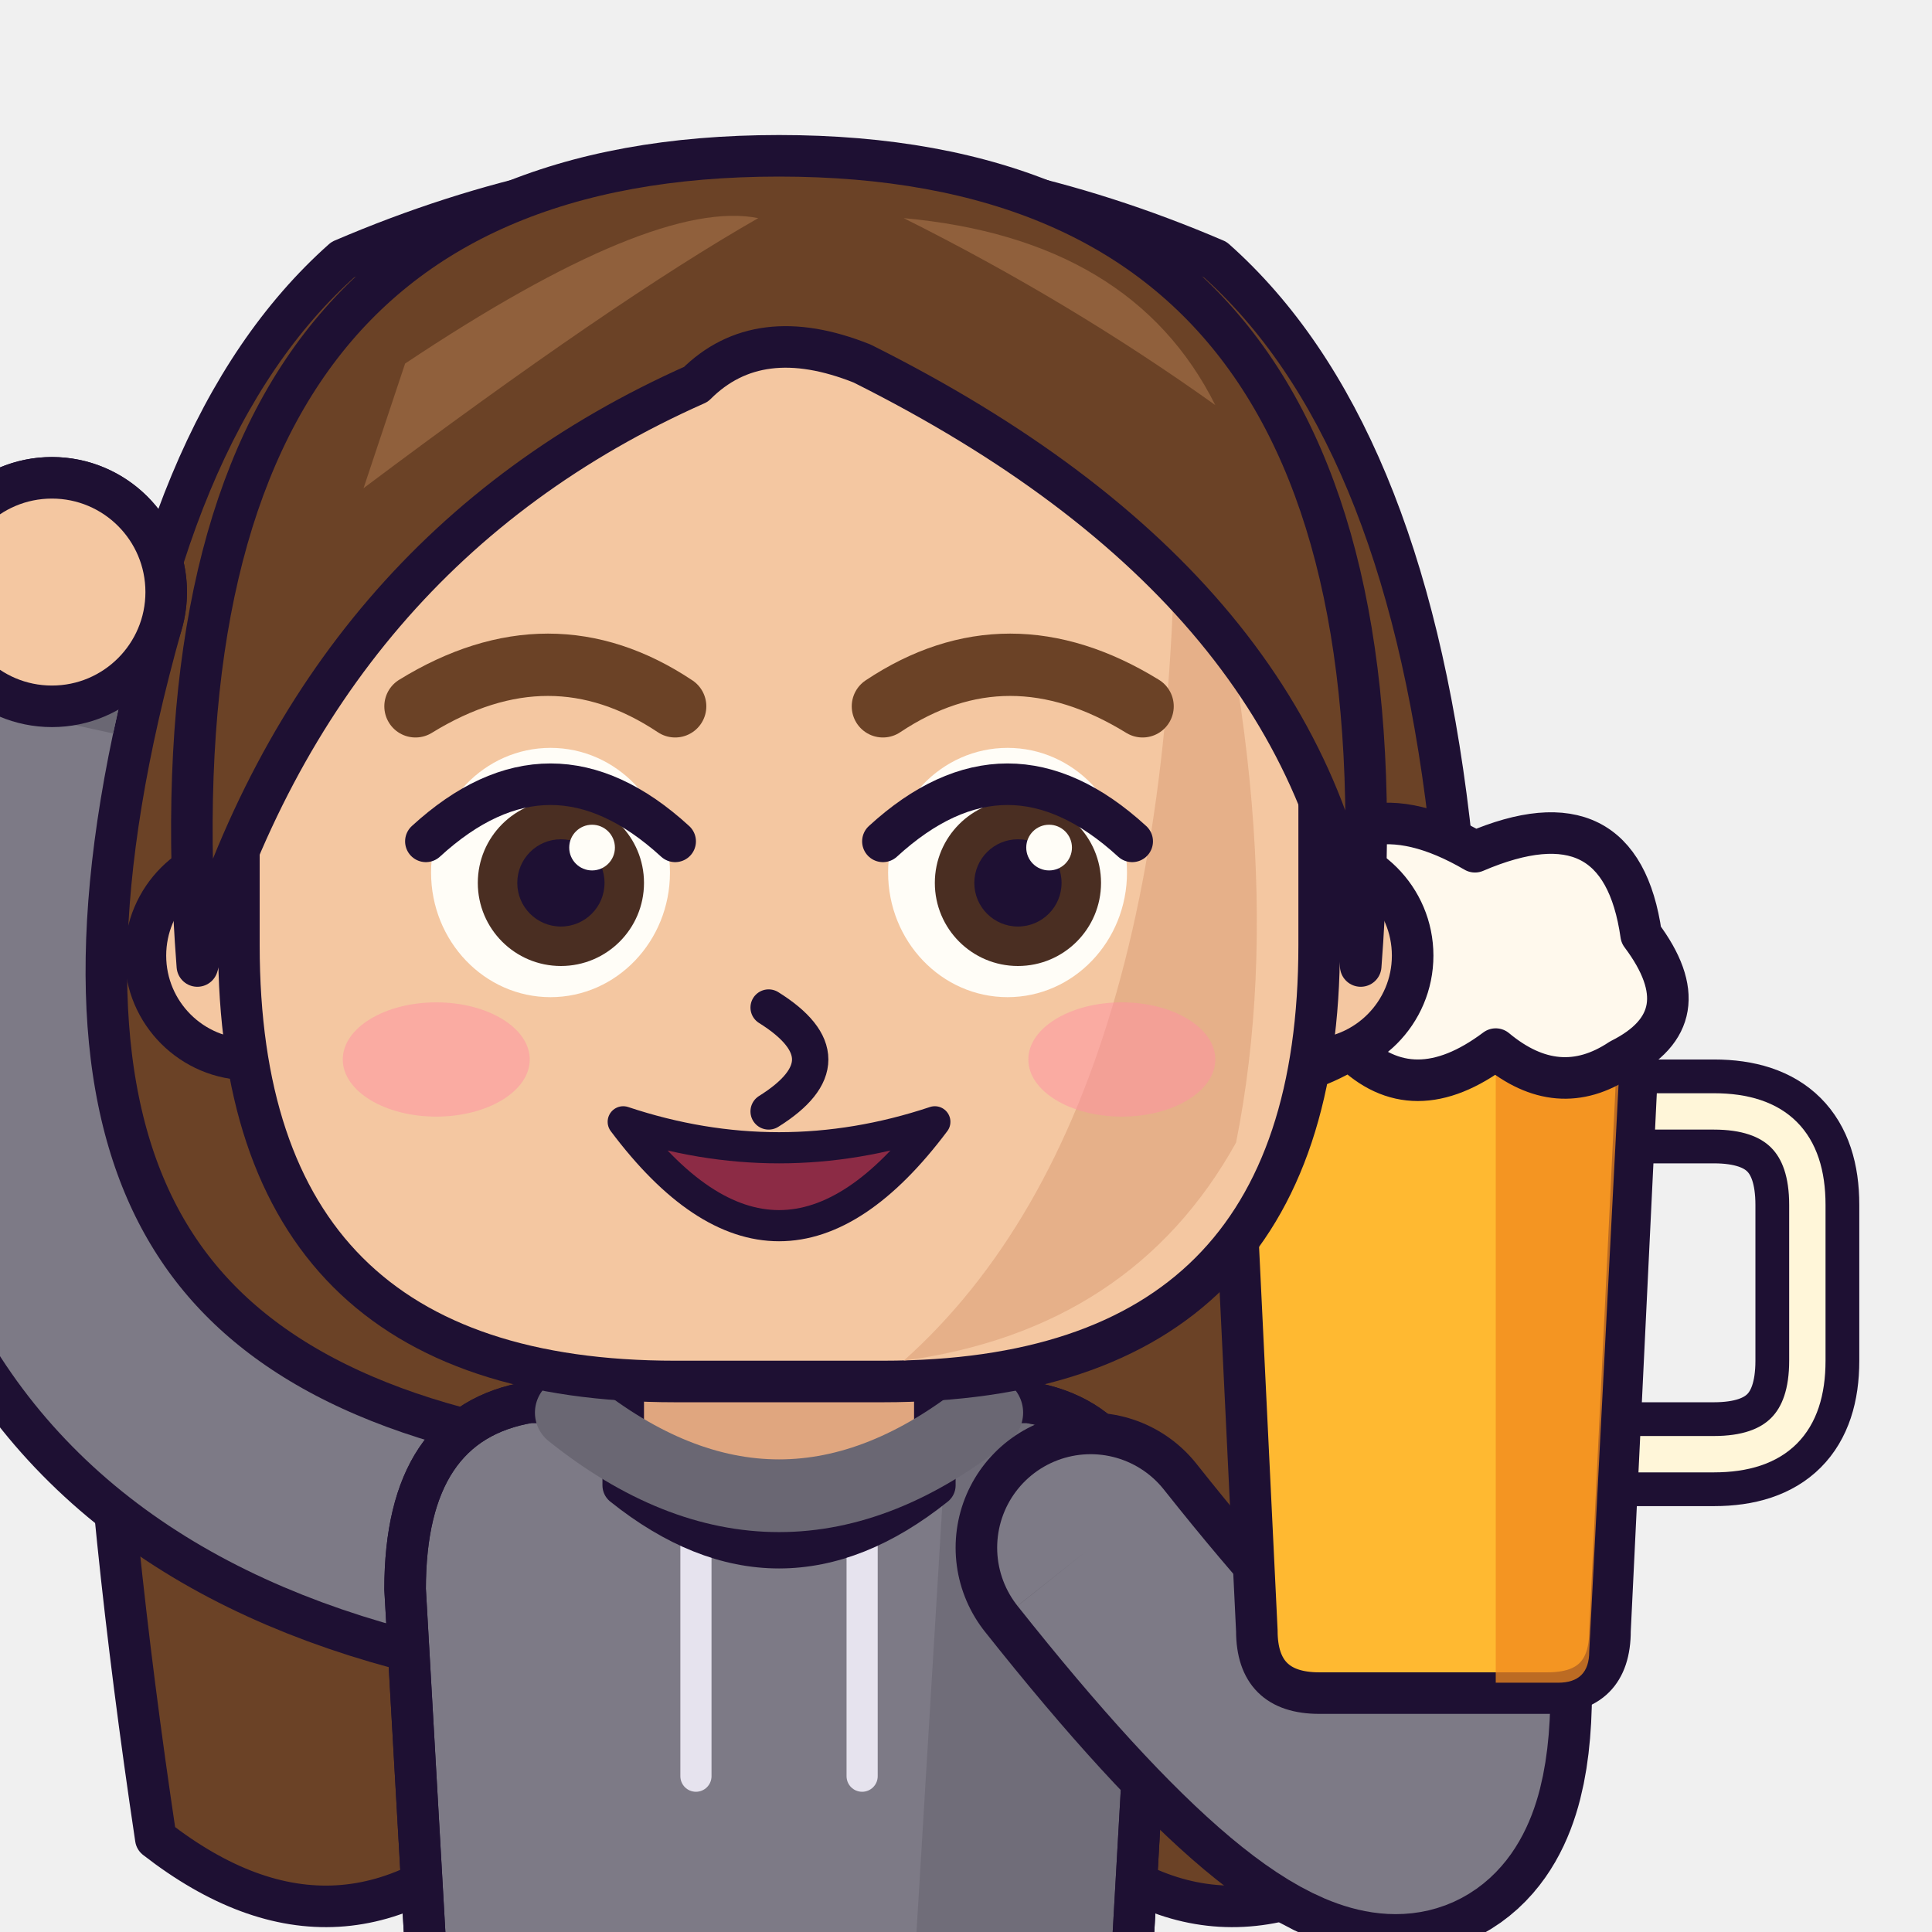
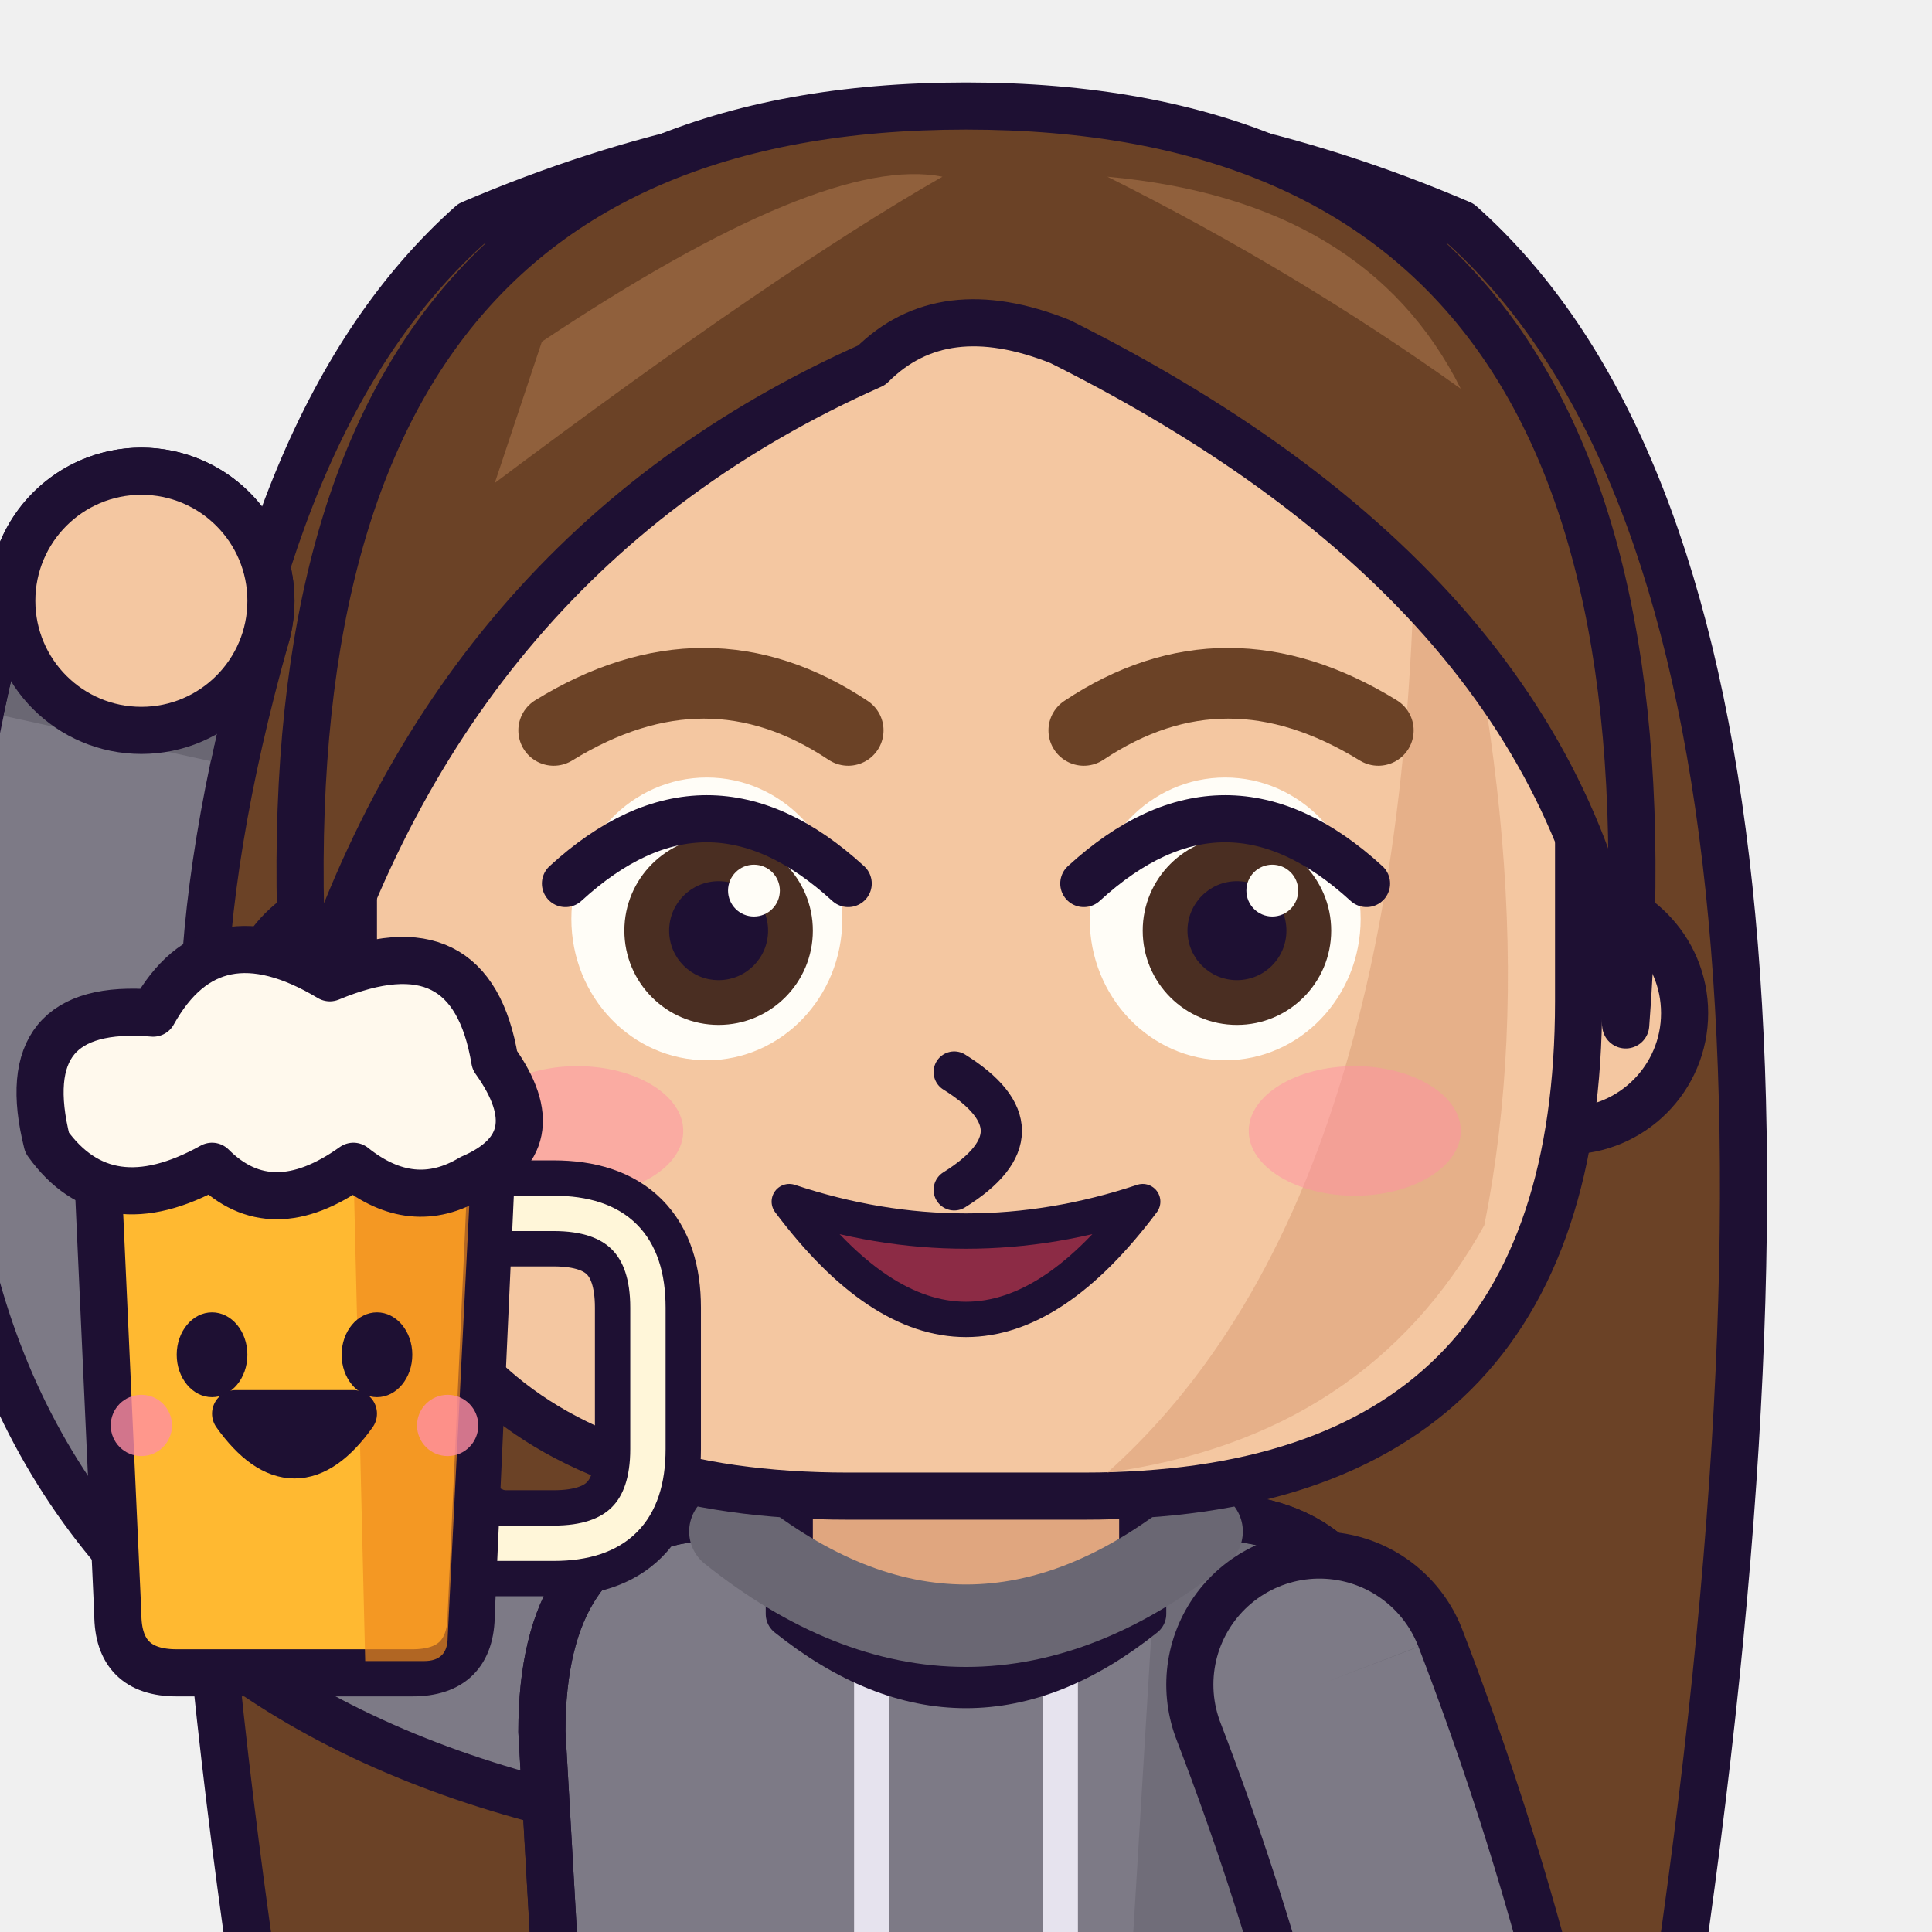
- <svg xmlns="http://www.w3.org/2000/svg" viewBox="55 87 186 186" role="img" aria-label="Pili">
+ <svg xmlns="http://www.w3.org/2000/svg" viewBox="48 93 164 164" role="img" aria-label="Pili">
  <path d="M70 264Q52 144 88 112Q130 94 172 112Q208 144 190 264Q172 278 156 262H104Q88 278 70 264Z" fill="#6B4226" stroke="#1E1033" stroke-width="4" stroke-linejoin="round" stroke-linecap="round" />
  <ellipse cx="130" cy="410" rx="65" ry="7" fill="#1E1033" opacity="0.28" />
  <path d="M100 318L97 396H127L125 344L125 318Z" fill="#2A2733" stroke="#1E1033" stroke-width="4" stroke-linejoin="round" stroke-linecap="round" />
  <path d="M160 318L163 396H133L135 344L135 318Z" fill="#2A2733" stroke="#1E1033" stroke-width="4" stroke-linejoin="round" stroke-linecap="round" />
  <path d="M137 346L141 394H161L157 324Z" fill="#16141C" opacity="0.55" />
  <path d="M123 408v-13q0 -7 -7 -7h-12q-18.6 3 -28 14q-2 3 0 6z" fill="#FFFFFF" stroke="#1E1033" stroke-width="4" stroke-linejoin="round" stroke-linecap="round" />
  <path d="M137 408v-13q0 -7 7 -7h12q18.6 3 28 14q2 3 0 6z" fill="#FFFFFF" stroke="#1E1033" stroke-width="4" stroke-linejoin="round" stroke-linecap="round" />
  <path d="M100 236Q38 222 60 144" fill="none" stroke="#1E1033" stroke-width="26" stroke-linecap="round" />
  <path d="M100 236Q38 222 60 144" fill="none" stroke="#7D7A86" stroke-width="18" stroke-linecap="round" />
  <path d="M100 236Q38 222 60 144" fill="none" stroke="#6A6773" stroke-width="18" stroke-linecap="butt" stroke-dasharray="0 104 14 400" />
  <circle cx="60" cy="144" r="11" fill="#F4C7A1" stroke="#1E1033" stroke-width="4" stroke-linejoin="round" stroke-linecap="round" />
  <clipPath id="torso">
    <path d="M106 222Q94 224 94 240L99 328Q130 334 161 328L166 240Q166 224 154 222Z" />
  </clipPath>
  <path d="M106 222Q94 224 94 240L99 328Q130 334 161 328L166 240Q166 224 154 222Z" fill="#7D7A86" stroke="#1E1033" stroke-width="4" stroke-linejoin="round" stroke-linecap="round" />
  <g clip-path="url(#torso)">
    <path d="M100 288h60l6 30h-72z" fill="#6A6773" opacity="1" />
    <path d="M122 228v30M138 228v30" fill="none" stroke="#E6E3EE" stroke-width="3" stroke-linecap="round" stroke-linejoin="round" />
    <path d="M146.56 218H172V338H139.3Z" fill="#55525E" opacity="0.32" />
  </g>
  <path d="M106 222Q94 224 94 240L99 328Q130 334 161 328L166 240Q166 224 154 222Z" fill="none" stroke="#1E1033" stroke-width="4" stroke-linejoin="round" stroke-linecap="round" />
  <path d="M115 214h30v16q-15 12 -30 0z" fill="#E0A67F" stroke="#1E1033" stroke-width="4" stroke-linejoin="round" stroke-linecap="round" />
  <path d="M110 223q20 16 40 0" fill="none" stroke="#6A6773" stroke-width="7" stroke-linecap="round" />
-   <path d="M160 236Q206 294 192 224" fill="none" stroke="#1E1033" stroke-width="26" stroke-linecap="round" />
-   <path d="M160 236Q206 294 192 224" fill="none" stroke="#7D7A86" stroke-width="18" stroke-linecap="round" />
-   <path d="M160 236Q206 294 192 224" fill="none" stroke="#6A6773" stroke-width="18" stroke-linecap="butt" stroke-dasharray="0 104 14 400" />
-   <circle cx="192" cy="224" r="11" fill="#F4C7A1" stroke="#1E1033" stroke-width="4" stroke-linejoin="round" stroke-linecap="round" />
-   <path d="M211 194h9q9 0 9 9v15q0 9 -9 9h-9" fill="none" stroke="#1E1033" stroke-width="10" />
-   <path d="M211 194h9q9 0 9 9v15q0 9 -9 9h-9" fill="none" stroke="#FFF6D9" stroke-width="3.5" />
-   <path d="M173 182h40l-3 62q0 6 -6 6h-22q-6 0 -6 -6z" fill="#FFB931" stroke="#1E1033" stroke-width="4" stroke-linejoin="round" stroke-linecap="round" />
-   <path d="M199 188h12l-3 58q0 3 -3 3h-6z" fill="#F08A1D" opacity="0.75" />
-   <path d="M169 186q-4 -14 10 -13q6 -11 18 -4q14 -6 16 8q6 8 -2 12q-6 4 -12 -1q-8 6 -14 0q-10 6 -16 -2z" fill="#FFF9ED" stroke="#1E1033" stroke-width="4" stroke-linejoin="round" stroke-linecap="round" />
+   <path d="M160 236Q180 288 176 340" fill="none" stroke="#1E1033" stroke-width="26" stroke-linecap="round" />
+   <path d="M160 236Q180 288 176 340" fill="none" stroke="#7D7A86" stroke-width="18" stroke-linecap="round" />
+   <path d="M160 236Q180 288 176 340" fill="none" stroke="#6A6773" stroke-width="18" stroke-linecap="butt" stroke-dasharray="0 104 14 400" />
+   <circle cx="176" cy="340" r="11" fill="#F4C7A1" stroke="#1E1033" stroke-width="4" stroke-linejoin="round" stroke-linecap="round" />
  <circle cx="79" cy="179" r="10" fill="#F4C7A1" stroke="#1E1033" stroke-width="4" stroke-linejoin="round" stroke-linecap="round" />
  <circle cx="181" cy="179" r="10" fill="#F4C7A1" stroke="#1E1033" stroke-width="4" stroke-linejoin="round" stroke-linecap="round" />
  <path d="M120 114h20q42 0 42 42v22q0 42 -42 42h-20q-42 0 -42 -42v-22q0 -42 42 -42z" fill="#F4C7A1" stroke="#1E1033" stroke-width="4" stroke-linejoin="round" stroke-linecap="round" />
  <path d="M168 126Q180 167 174 197Q164 215 142 218Q170 193 168 126Z" fill="#E0A67F" opacity="0.7" />
  <ellipse cx="97" cy="189" rx="9" ry="5.5" fill="#FF8FA3" opacity="0.5" />
  <ellipse cx="163" cy="189" rx="9" ry="5.5" fill="#FF8FA3" opacity="0.5" />
  <ellipse cx="108" cy="171" rx="11.5" ry="12" fill="#FFFDF7" />
  <circle cx="109" cy="172" r="8" fill="#4A2E22" />
  <circle cx="109" cy="172" r="4.2" fill="#1E1033" />
  <circle cx="112" cy="168.6" r="2.2" fill="#FFFDF7" />
  <path d="M96 168Q108 157 120 168" fill="none" stroke="#1E1033" stroke-width="4" stroke-linecap="round" stroke-linejoin="round" />
  <ellipse cx="152" cy="171" rx="11.5" ry="12" fill="#FFFDF7" />
  <circle cx="153" cy="172" r="8" fill="#4A2E22" />
  <circle cx="153" cy="172" r="4.2" fill="#1E1033" />
  <circle cx="156" cy="168.6" r="2.2" fill="#FFFDF7" />
  <path d="M140 168Q152 157 164 168" fill="none" stroke="#1E1033" stroke-width="4" stroke-linecap="round" stroke-linejoin="round" />
  <path d="M120 155Q108 147 95 155" fill="none" stroke="#6B4226" stroke-width="6" stroke-linecap="round" stroke-linejoin="round" />
  <path d="M140 155Q152 147 165 155" fill="none" stroke="#6B4226" stroke-width="6" stroke-linecap="round" stroke-linejoin="round" />
  <path d="M129 184q8 5 0 10" fill="none" stroke="#1E1033" stroke-width="3.5" stroke-linecap="round" stroke-linejoin="round" />
  <path d="M115 195q15 20 30 0q-15 5 -30 0z" fill="#8C2B45" stroke="#1E1033" stroke-width="3" stroke-linejoin="round" stroke-linecap="round" />
  <path d="M74 180Q68 102 130 102Q192 102 186 180Q182 144 138 122Q128 118 122 124Q86 140 74 180Z" fill="#6B4226" stroke="#1E1033" stroke-width="4" stroke-linejoin="round" stroke-linecap="round" />
  <path d="M94 122Q118 106 128 108Q114 116 90 134Z" fill="#96653F" opacity="0.85" />
  <path d="M142 108Q164 110 172 126Q158 116 142 108Z" fill="#96653F" opacity="0.85" />
+   <g>
+     <animateTransform attributeName="transform" type="translate" values="0 0;0 -4;0 0" dur="2s" repeatCount="indefinite" calcMode="spline" keySplines="0.45 0 0.55 1;0.45 0 0.55 1" />
+     <g>
+       <animateTransform attributeName="transform" type="rotate" values="-6 72 232;6 72 232;-6 72 232" dur="2.6s" repeatCount="indefinite" calcMode="spline" keySplines="0.45 0 0.55 1;0.45 0 0.55 1" />
+       <path d="M88 196h7q8 0 8 8v12q0 8 -8 8h-7" fill="none" stroke="#1E1033" stroke-width="9" />
+       <path d="M88 196h7q8 0 8 8v12q0 8 -8 8h-7" fill="none" stroke="#FFF6D9" stroke-width="3" />
+       <path d="M56 186h34l-2 44q0 5 -5 5h-20q-5 0 -5 -5z" fill="#FFB931" stroke="#1E1033" stroke-width="4" stroke-linejoin="round" stroke-linecap="round" />
+       <path d="M78 192h10l-2 40q0 2 -2 2h-5z" fill="#F08A1D" opacity="0.7" />
+       <circle cx="64" r="2.2" fill="#FFF6D9" opacity="0">
+         <animate attributeName="cy" values="226;196" dur="1.8s" begin="0s" repeatCount="indefinite" />
+         <animate attributeName="opacity" values="0;0.9;0" dur="1.8s" begin="0s" repeatCount="indefinite" />
+       </circle>
+       <circle cx="71" r="2.2" fill="#FFF6D9" opacity="0">
+         <animate attributeName="cy" values="226;196" dur="1.8s" begin="0.7s" repeatCount="indefinite" />
+         <animate attributeName="opacity" values="0;0.9;0" dur="1.8s" begin="0.7s" repeatCount="indefinite" />
+       </circle>
+       <circle cx="67" r="2.2" fill="#FFF6D9" opacity="0">
+         <animate attributeName="cy" values="226;196" dur="1.8s" begin="1.3s" repeatCount="indefinite" />
+         <animate attributeName="opacity" values="0;0.9;0" dur="1.8s" begin="1.3s" repeatCount="indefinite" />
+       </circle>
+       <path d="M52 190q-3 -12 9 -11q5 -9 15 -3q12 -5 14 7q5 7 -2 10q-5 3 -10 -1q-7 5 -12 0q-9 5 -14 -2z" fill="#FFF9ED" stroke="#1E1033" stroke-width="4" stroke-linejoin="round" stroke-linecap="round" />
+       <ellipse cx="66" cy="208" rx="3" ry="3.6" fill="#1E1033">
+         <animate attributeName="ry" values="3.6;3.6;0.5;3.6" keyTimes="0;0.9;0.95;1" dur="3.2s" repeatCount="indefinite" />
+       </ellipse>
+       <ellipse cx="80" cy="208" rx="3" ry="3.6" fill="#1E1033">
+         <animate attributeName="ry" values="3.6;3.6;0.5;3.6" keyTimes="0;0.9;0.95;1" dur="3.2s" repeatCount="indefinite" />
+       </ellipse>
+       <circle cx="60" cy="214" r="2.6" fill="#FF8FA3" opacity="0.8" />
+       <circle cx="86" cy="214" r="2.6" fill="#FF8FA3" opacity="0.8" />
+       <path d="M68 213q5 7 10 0z" fill="#E0524A" stroke="#1E1033" stroke-width="4" stroke-linejoin="round" stroke-linecap="round" />
+     </g>
+   </g>
</svg>
